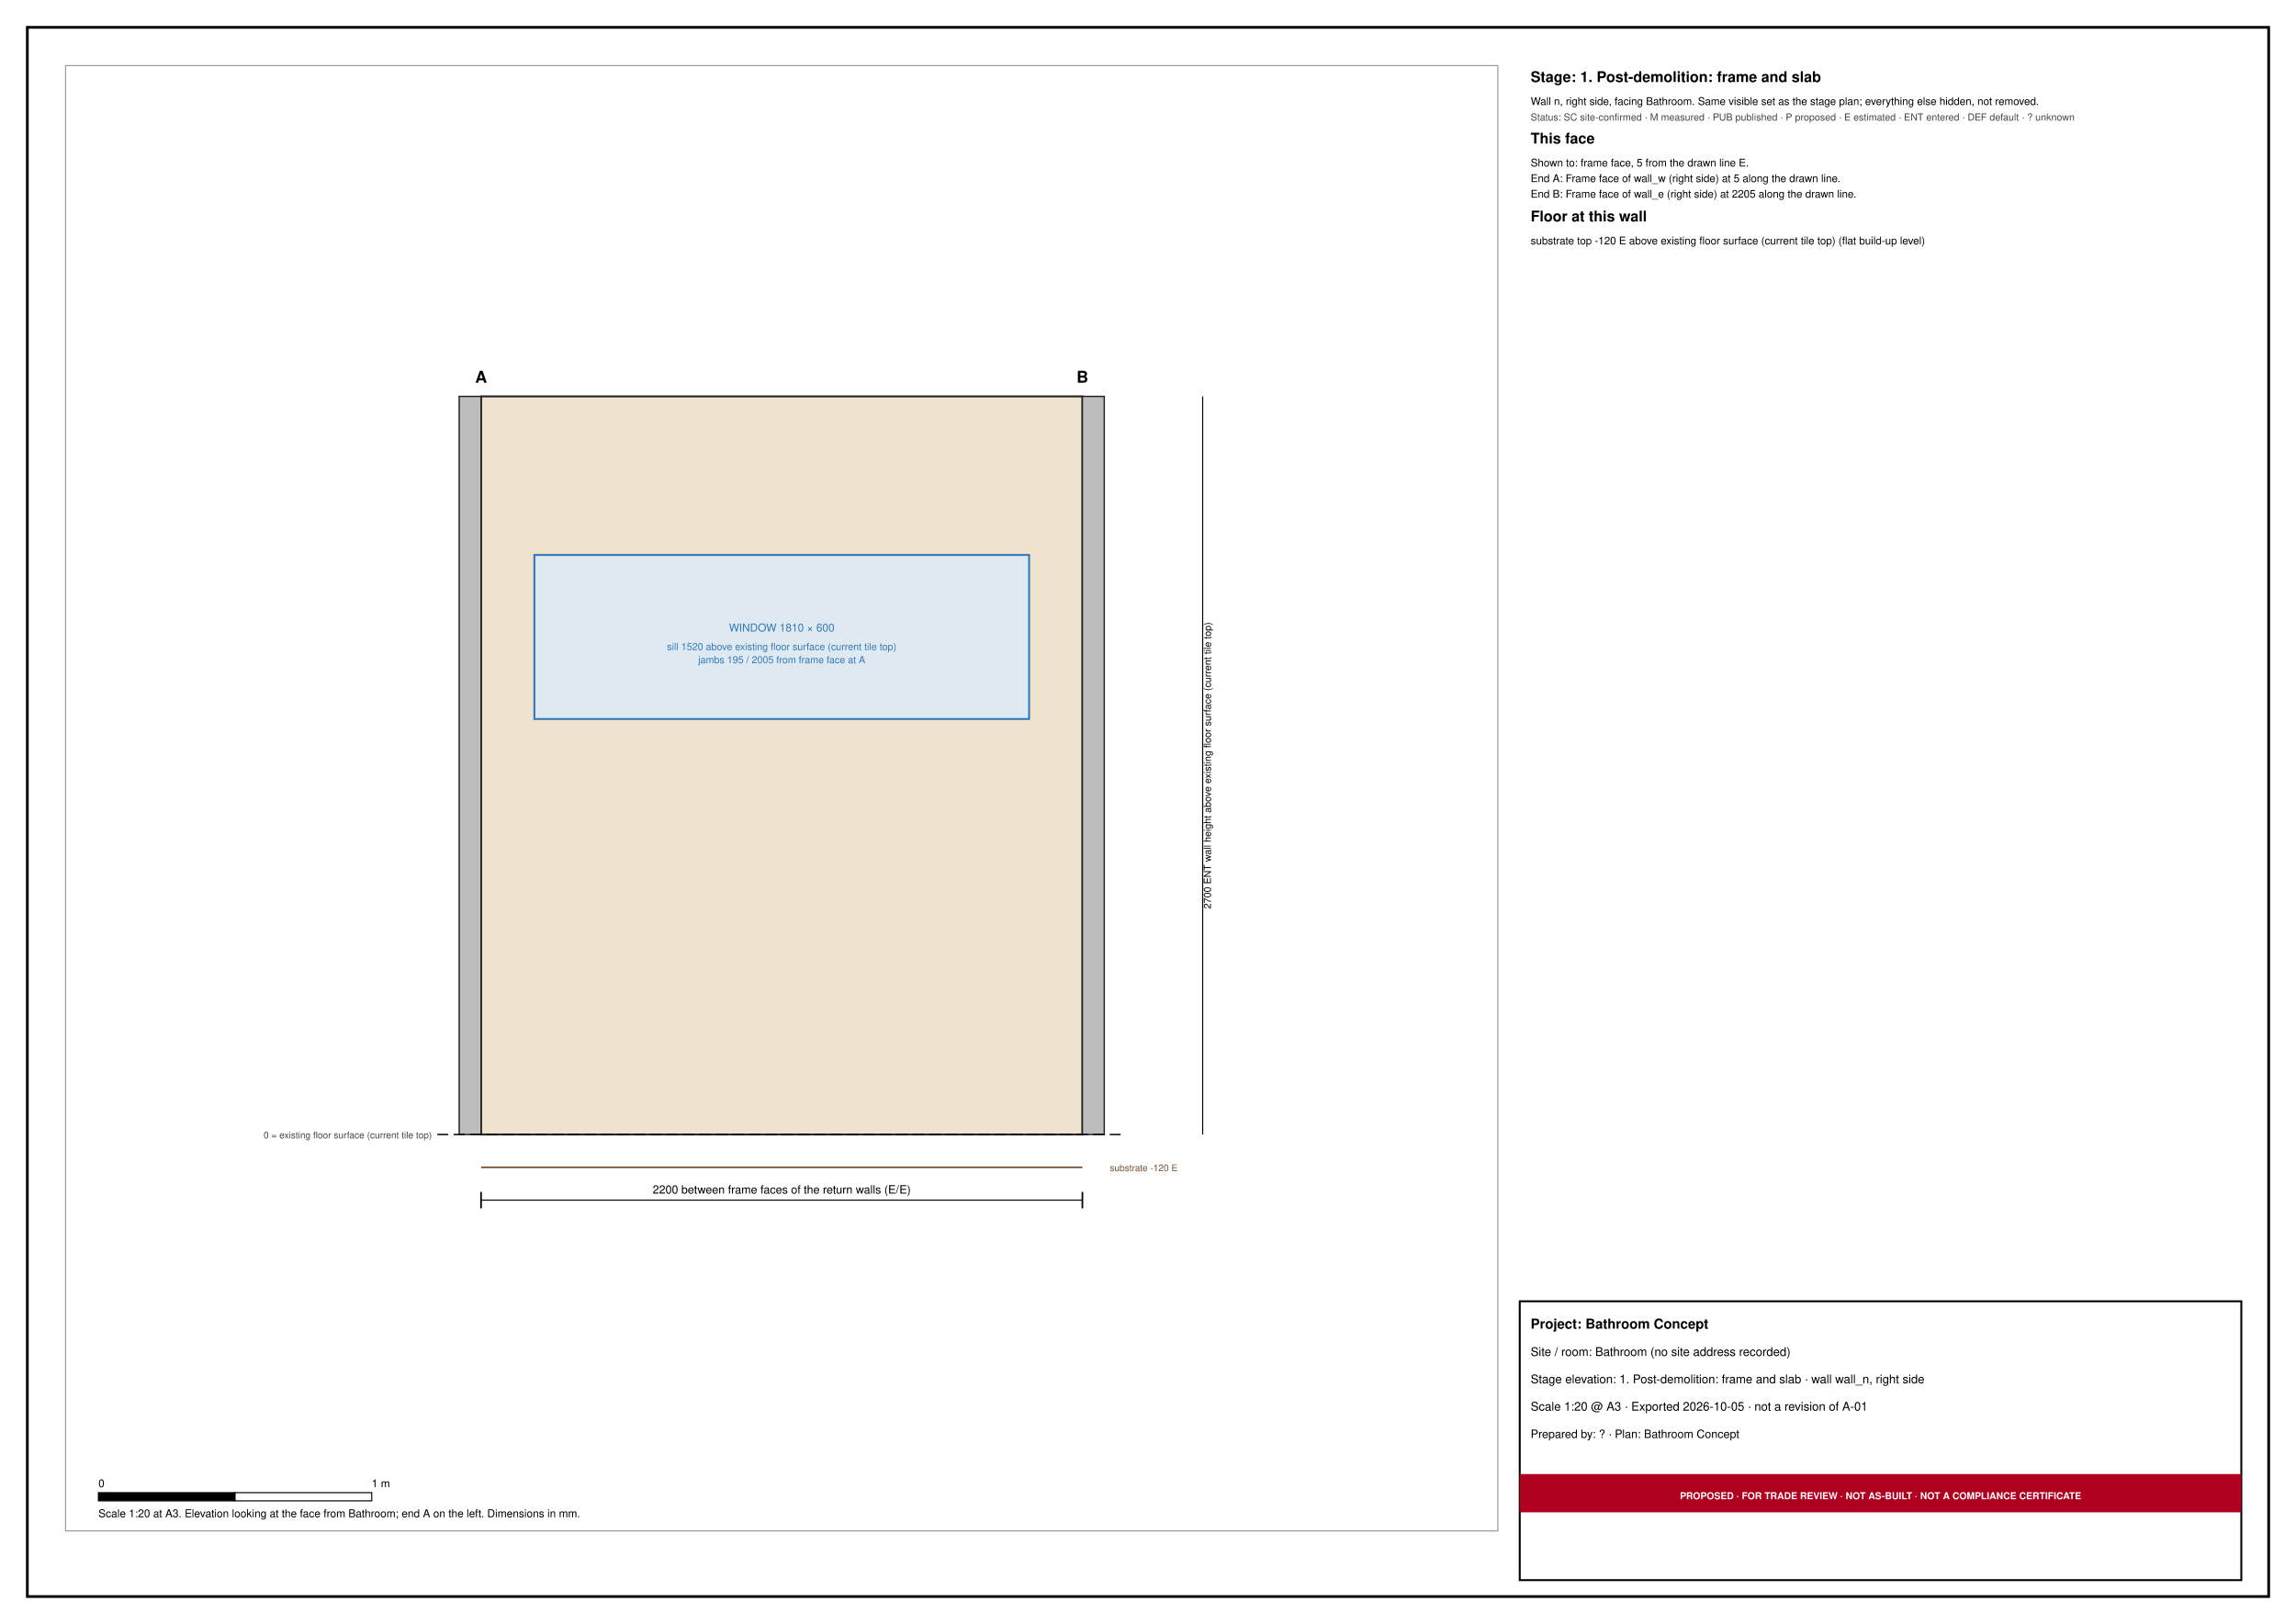
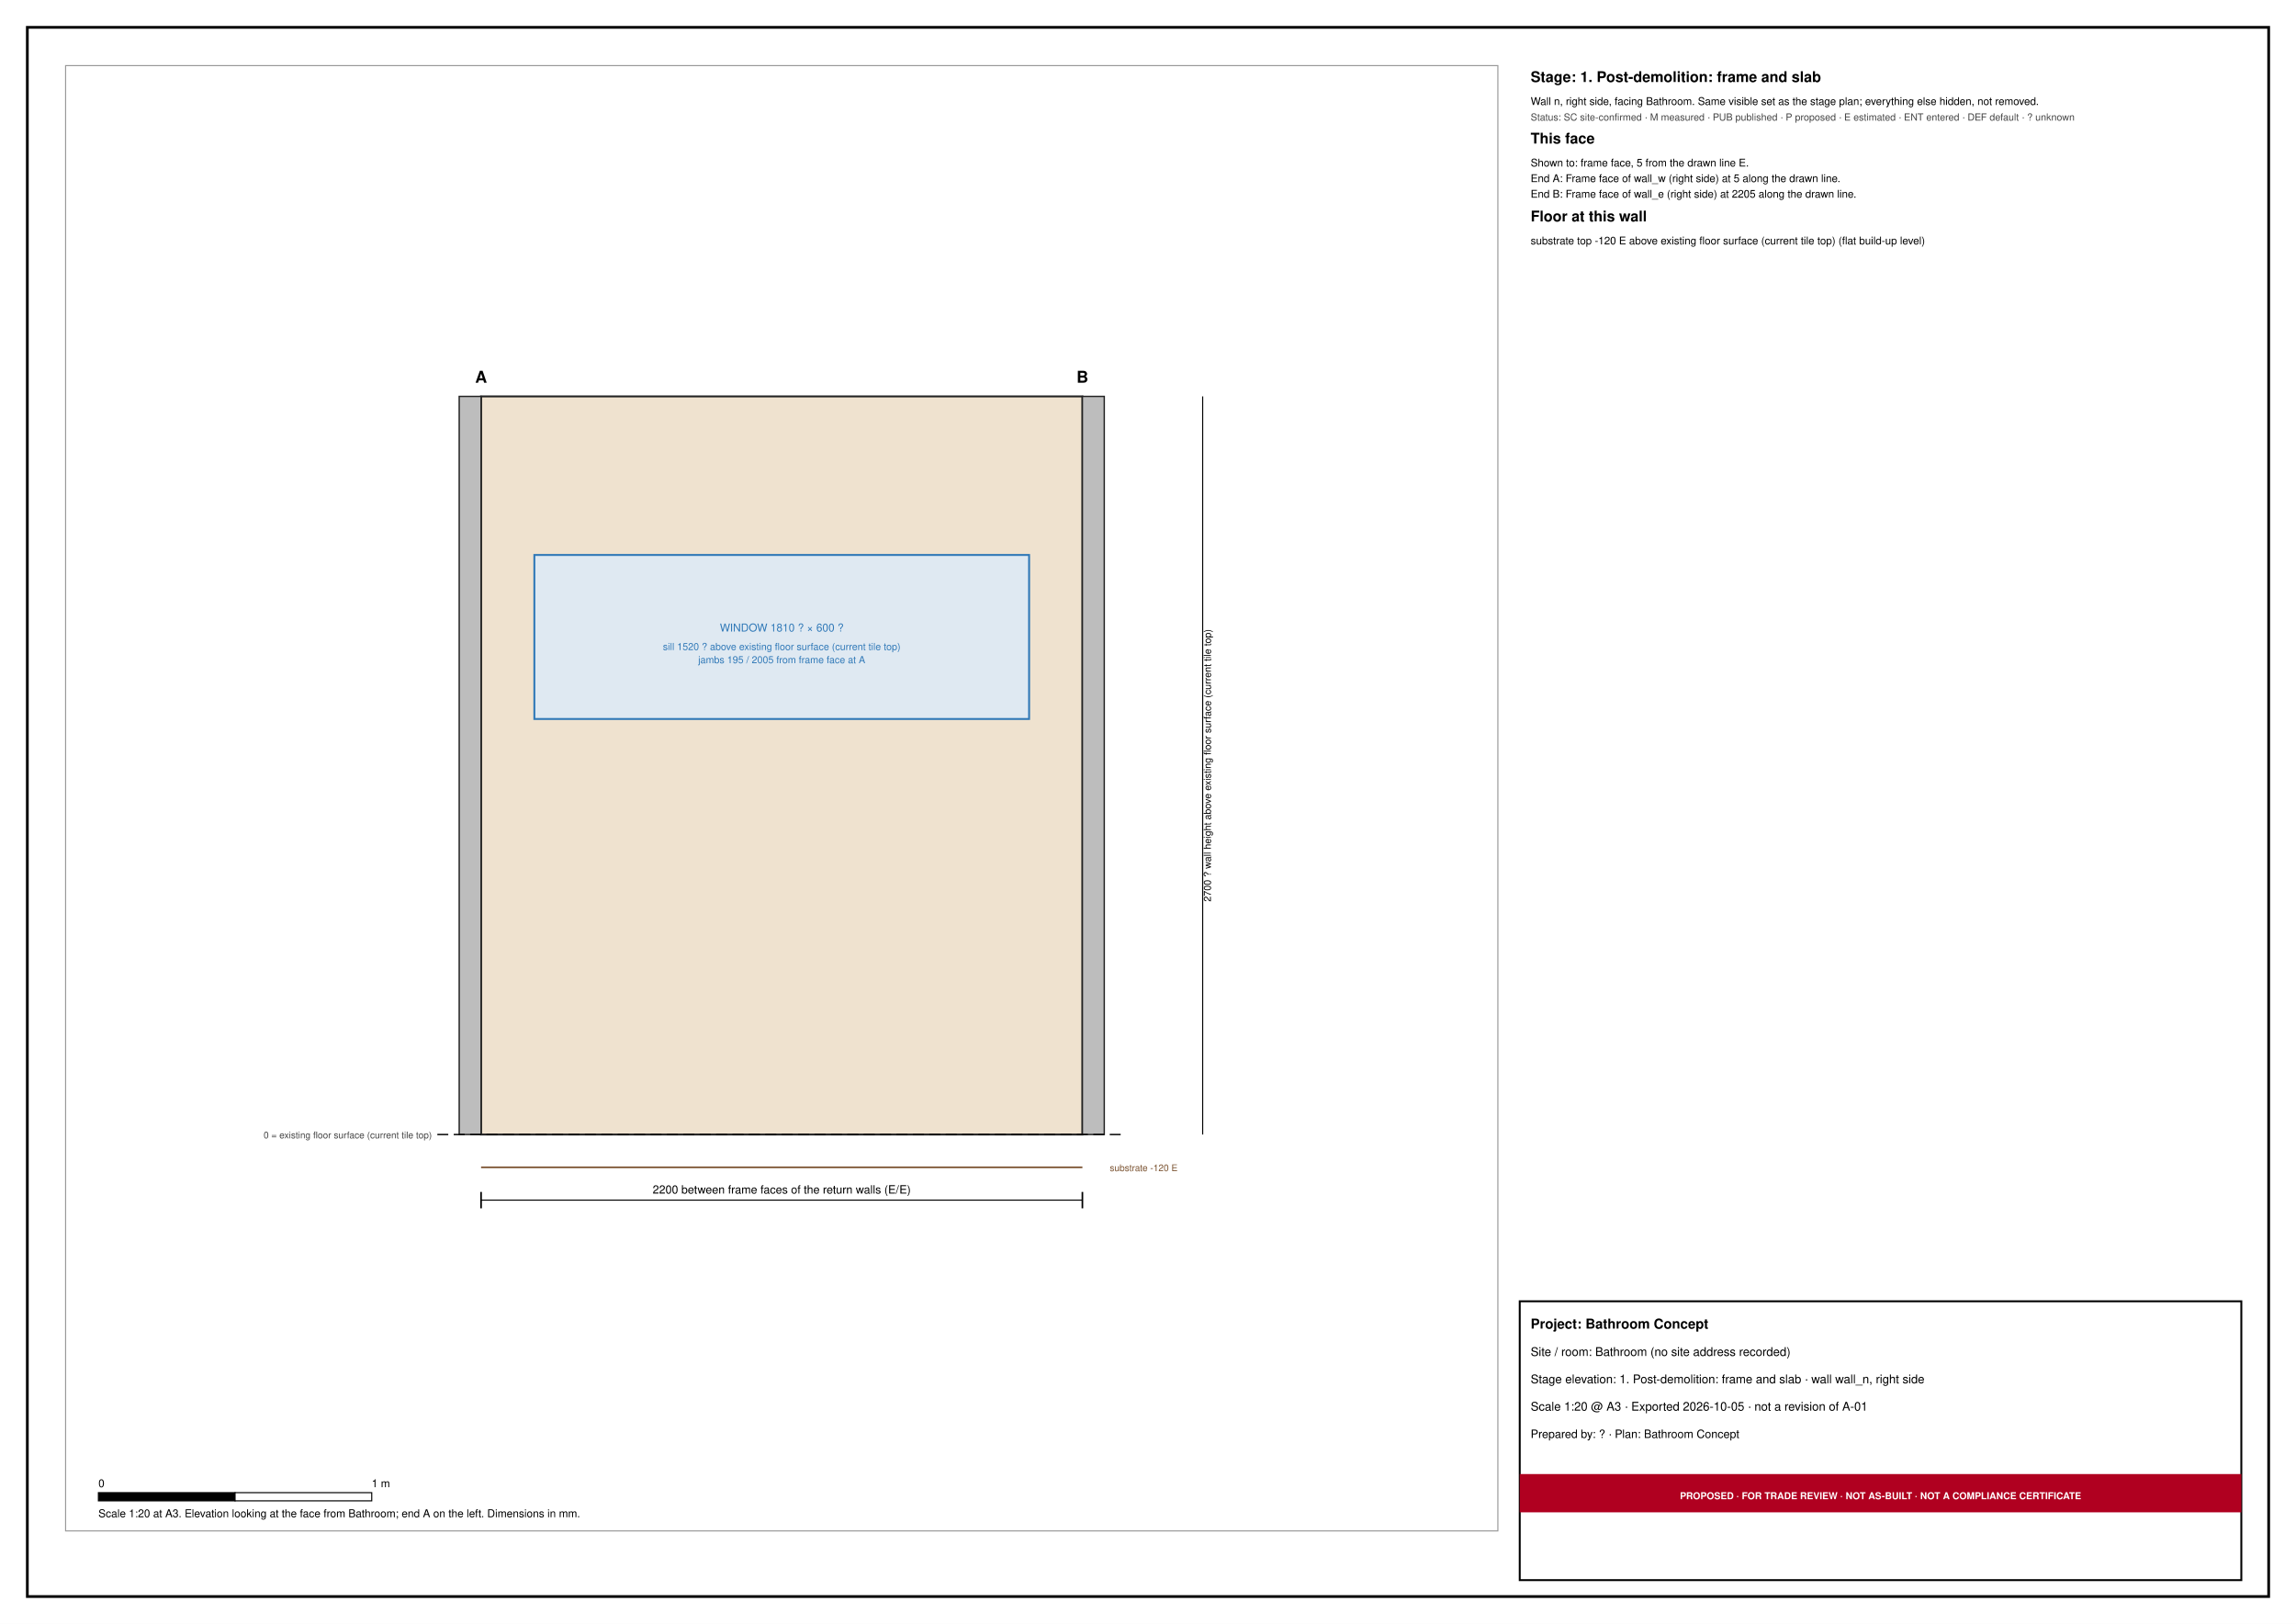
<svg xmlns="http://www.w3.org/2000/svg" width="420mm" height="297mm" viewBox="0 0 420 297" font-family="Helvetica, Arial, sans-serif" data-sheet="stage-elevation" data-wall="wall_n" data-side="right" data-scale="20">
  <rect width="420" height="297" fill="#fff" />
  <rect x="5" y="5" width="410" height="287" fill="none" stroke="#000" stroke-width="0.5" />
  <rect x="12" y="12" width="262" height="268" fill="none" stroke="#999" stroke-width="0.2" />
  <rect x="88" y="72.5" width="110" height="135" fill="#efe2cf" stroke="#222" stroke-width="0.35" data-element="wall:wall_n" />
  <rect x="84" y="72.5" width="4" height="135" fill="#bdbdbd" stroke="#222" stroke-width="0.25" />
  <rect x="198" y="72.5" width="4" height="135" fill="#bdbdbd" stroke="#222" stroke-width="0.25" />
  <text x="88" y="70" font-size="3" font-weight="bold" text-anchor="middle">A</text>
  <text x="198" y="70" font-size="3" font-weight="bold" text-anchor="middle">B</text>
  <rect x="97.75" y="101.5" width="90.5" height="30" fill="#dfe9f2" stroke="#2f78b7" stroke-width="0.35" data-element="opening:window_n" />
-   <text x="143" y="115.5" font-size="2" text-anchor="middle" fill="#2f78b7">WINDOW 1810 × 600</text>
-   <text x="143" y="118.9" font-size="1.8" text-anchor="middle" fill="#2f78b7">sill 1520 above existing floor surface (current tile top)</text>
+   <text x="143" y="115.5" font-size="2" text-anchor="middle" fill="#2f78b7">WINDOW 1810 ? × 600 ?</text>
+   <text x="143" y="118.9" font-size="1.8" text-anchor="middle" fill="#2f78b7">sill 1520 ? above existing floor surface (current tile top)</text>
  <text x="143" y="121.3" font-size="1.8" text-anchor="middle" fill="#2f78b7">jambs 195 / 2005 from frame face at A</text>
  <line x1="88" y1="213.5" x2="198" y2="213.5" stroke="#7a5230" stroke-width="0.3" data-element="room:bathroom:substrate" />
  <text x="203" y="214.2" font-size="1.7" fill="#7a5230">substrate -120 E</text>
  <line x1="80" y1="207.5" x2="206" y2="207.5" stroke="#000" stroke-width="0.25" stroke-dasharray="2 1" />
  <text x="79" y="208.2" font-size="1.7" text-anchor="end" fill="#444">0 = existing floor surface (current tile top)</text>
  <line x1="88" y1="219.5" x2="198" y2="219.5" stroke="#000" stroke-width="0.2" />
  <line x1="88" y1="218" x2="88" y2="221" stroke="#000" stroke-width="0.3" />
  <line x1="198" y1="218" x2="198" y2="221" stroke="#000" stroke-width="0.3" />
  <text x="143" y="218.3" font-size="2.1" text-anchor="middle" data-dim="run">2200 between frame faces of the return walls (E/E)</text>
  <line x1="220" y1="207.5" x2="220" y2="72.5" stroke="#000" stroke-width="0.2" />
-   <text x="221.5" y="140" font-size="1.8" transform="rotate(-90 221.5 140)" text-anchor="middle">2700 ENT wall height above existing floor surface (current tile top)</text>
+   <text x="221.5" y="140" font-size="1.8" transform="rotate(-90 221.5 140)" text-anchor="middle">2700 ? wall height above existing floor surface (current tile top)</text>
  <rect x="18" y="273" width="25" height="1.5" fill="#000" stroke="#000" stroke-width="0.2" />
  <rect x="43" y="273" width="25" height="1.5" fill="#fff" stroke="#000" stroke-width="0.2" />
  <text x="18" y="272" font-size="2">0</text>
  <text x="68" y="272" font-size="2">1 m</text>
  <text x="18" y="277.5" font-size="2">Scale 1:20 at A3. Elevation looking at the face from Bathroom; end A on the left. Dimensions in mm.</text>
  <text x="280" y="15" font-size="2.7" font-weight="bold">Stage: 1. Post-demolition: frame and slab</text>
  <text x="280" y="19.2" font-size="1.95">Wall n, right side, facing Bathroom. Same visible set as the stage plan; everything else hidden, not removed.</text>
  <text x="280" y="22.05" font-size="1.8" fill="#444">Status: SC site-confirmed · M measured · PUB published · P proposed · E estimated · ENT entered · DEF default · ? unknown</text>
  <text x="280" y="26.25" font-size="2.7" font-weight="bold">This face</text>
  <text x="280" y="30.45" font-size="1.95">Shown to: frame face, 5 from the drawn line E.</text>
  <text x="280" y="33.3" font-size="1.95">End A: Frame face of wall_w (right side) at 5 along the drawn line.</text>
  <text x="280" y="36.15" font-size="1.95">End B: Frame face of wall_e (right side) at 2205 along the drawn line.</text>
  <text x="280" y="40.5" font-size="2.7" font-weight="bold">Floor at this wall</text>
  <text x="280" y="44.7" font-size="1.95">substrate top -120 E above existing floor surface (current tile top) (flat build-up level)</text>
  <rect x="278" y="238" width="132" height="51" fill="none" stroke="#000" stroke-width="0.35" />
  <text x="280" y="243" font-size="2.5" font-weight="bold">Project: Bathroom Concept</text>
  <text x="280" y="248" font-size="2.2">Site / room: Bathroom (no site address recorded)</text>
  <text x="280" y="253" font-size="2.2">Stage elevation: 1. Post-demolition: frame and slab · wall wall_n, right side</text>
  <text x="280" y="258" font-size="2.2">Scale 1:20 @ A3 · Exported 2026-10-05 · not a revision of A-01</text>
  <text x="280" y="263" font-size="2.1">Prepared by: ? · Plan: Bathroom Concept</text>
  <text x="280" y="268" font-size="2" />
  <rect x="278" y="269.6" width="132" height="7" fill="#b00020" />
  <text x="344" y="274.2" font-size="1.75" text-anchor="middle" fill="#fff" font-weight="bold">PROPOSED · FOR TRADE REVIEW · NOT AS-BUILT · NOT A COMPLIANCE CERTIFICATE</text>
</svg>
